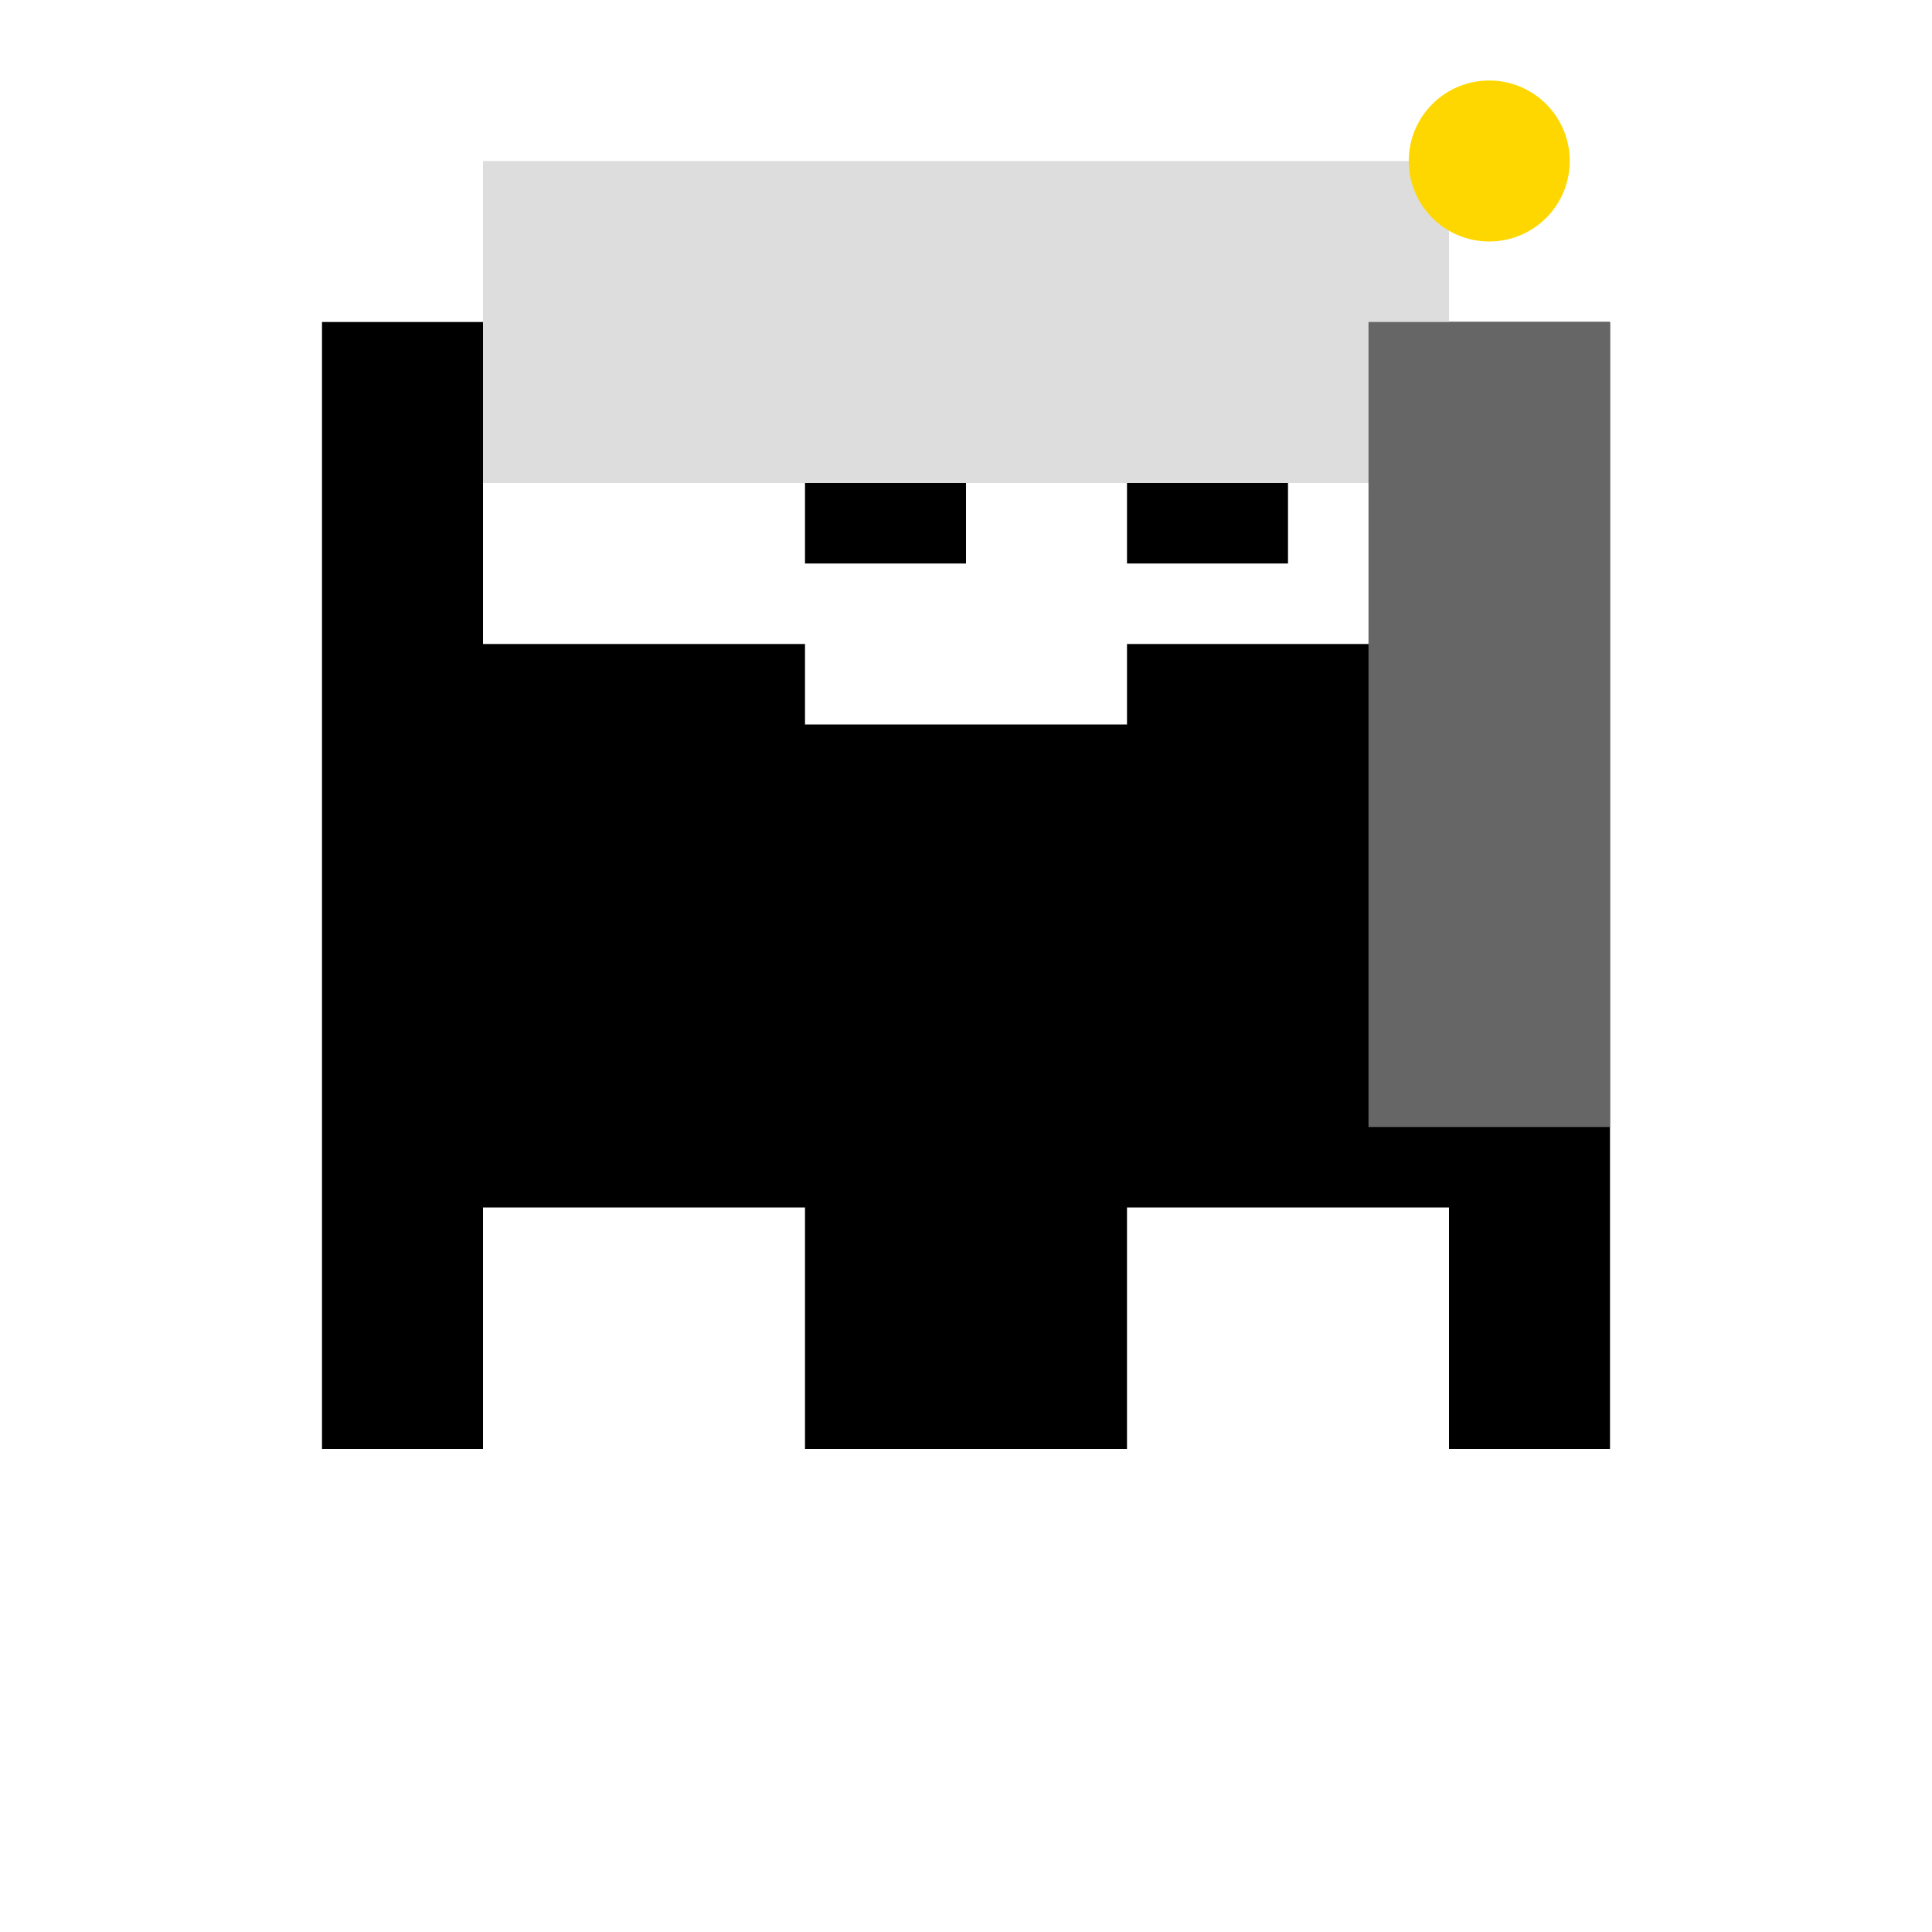
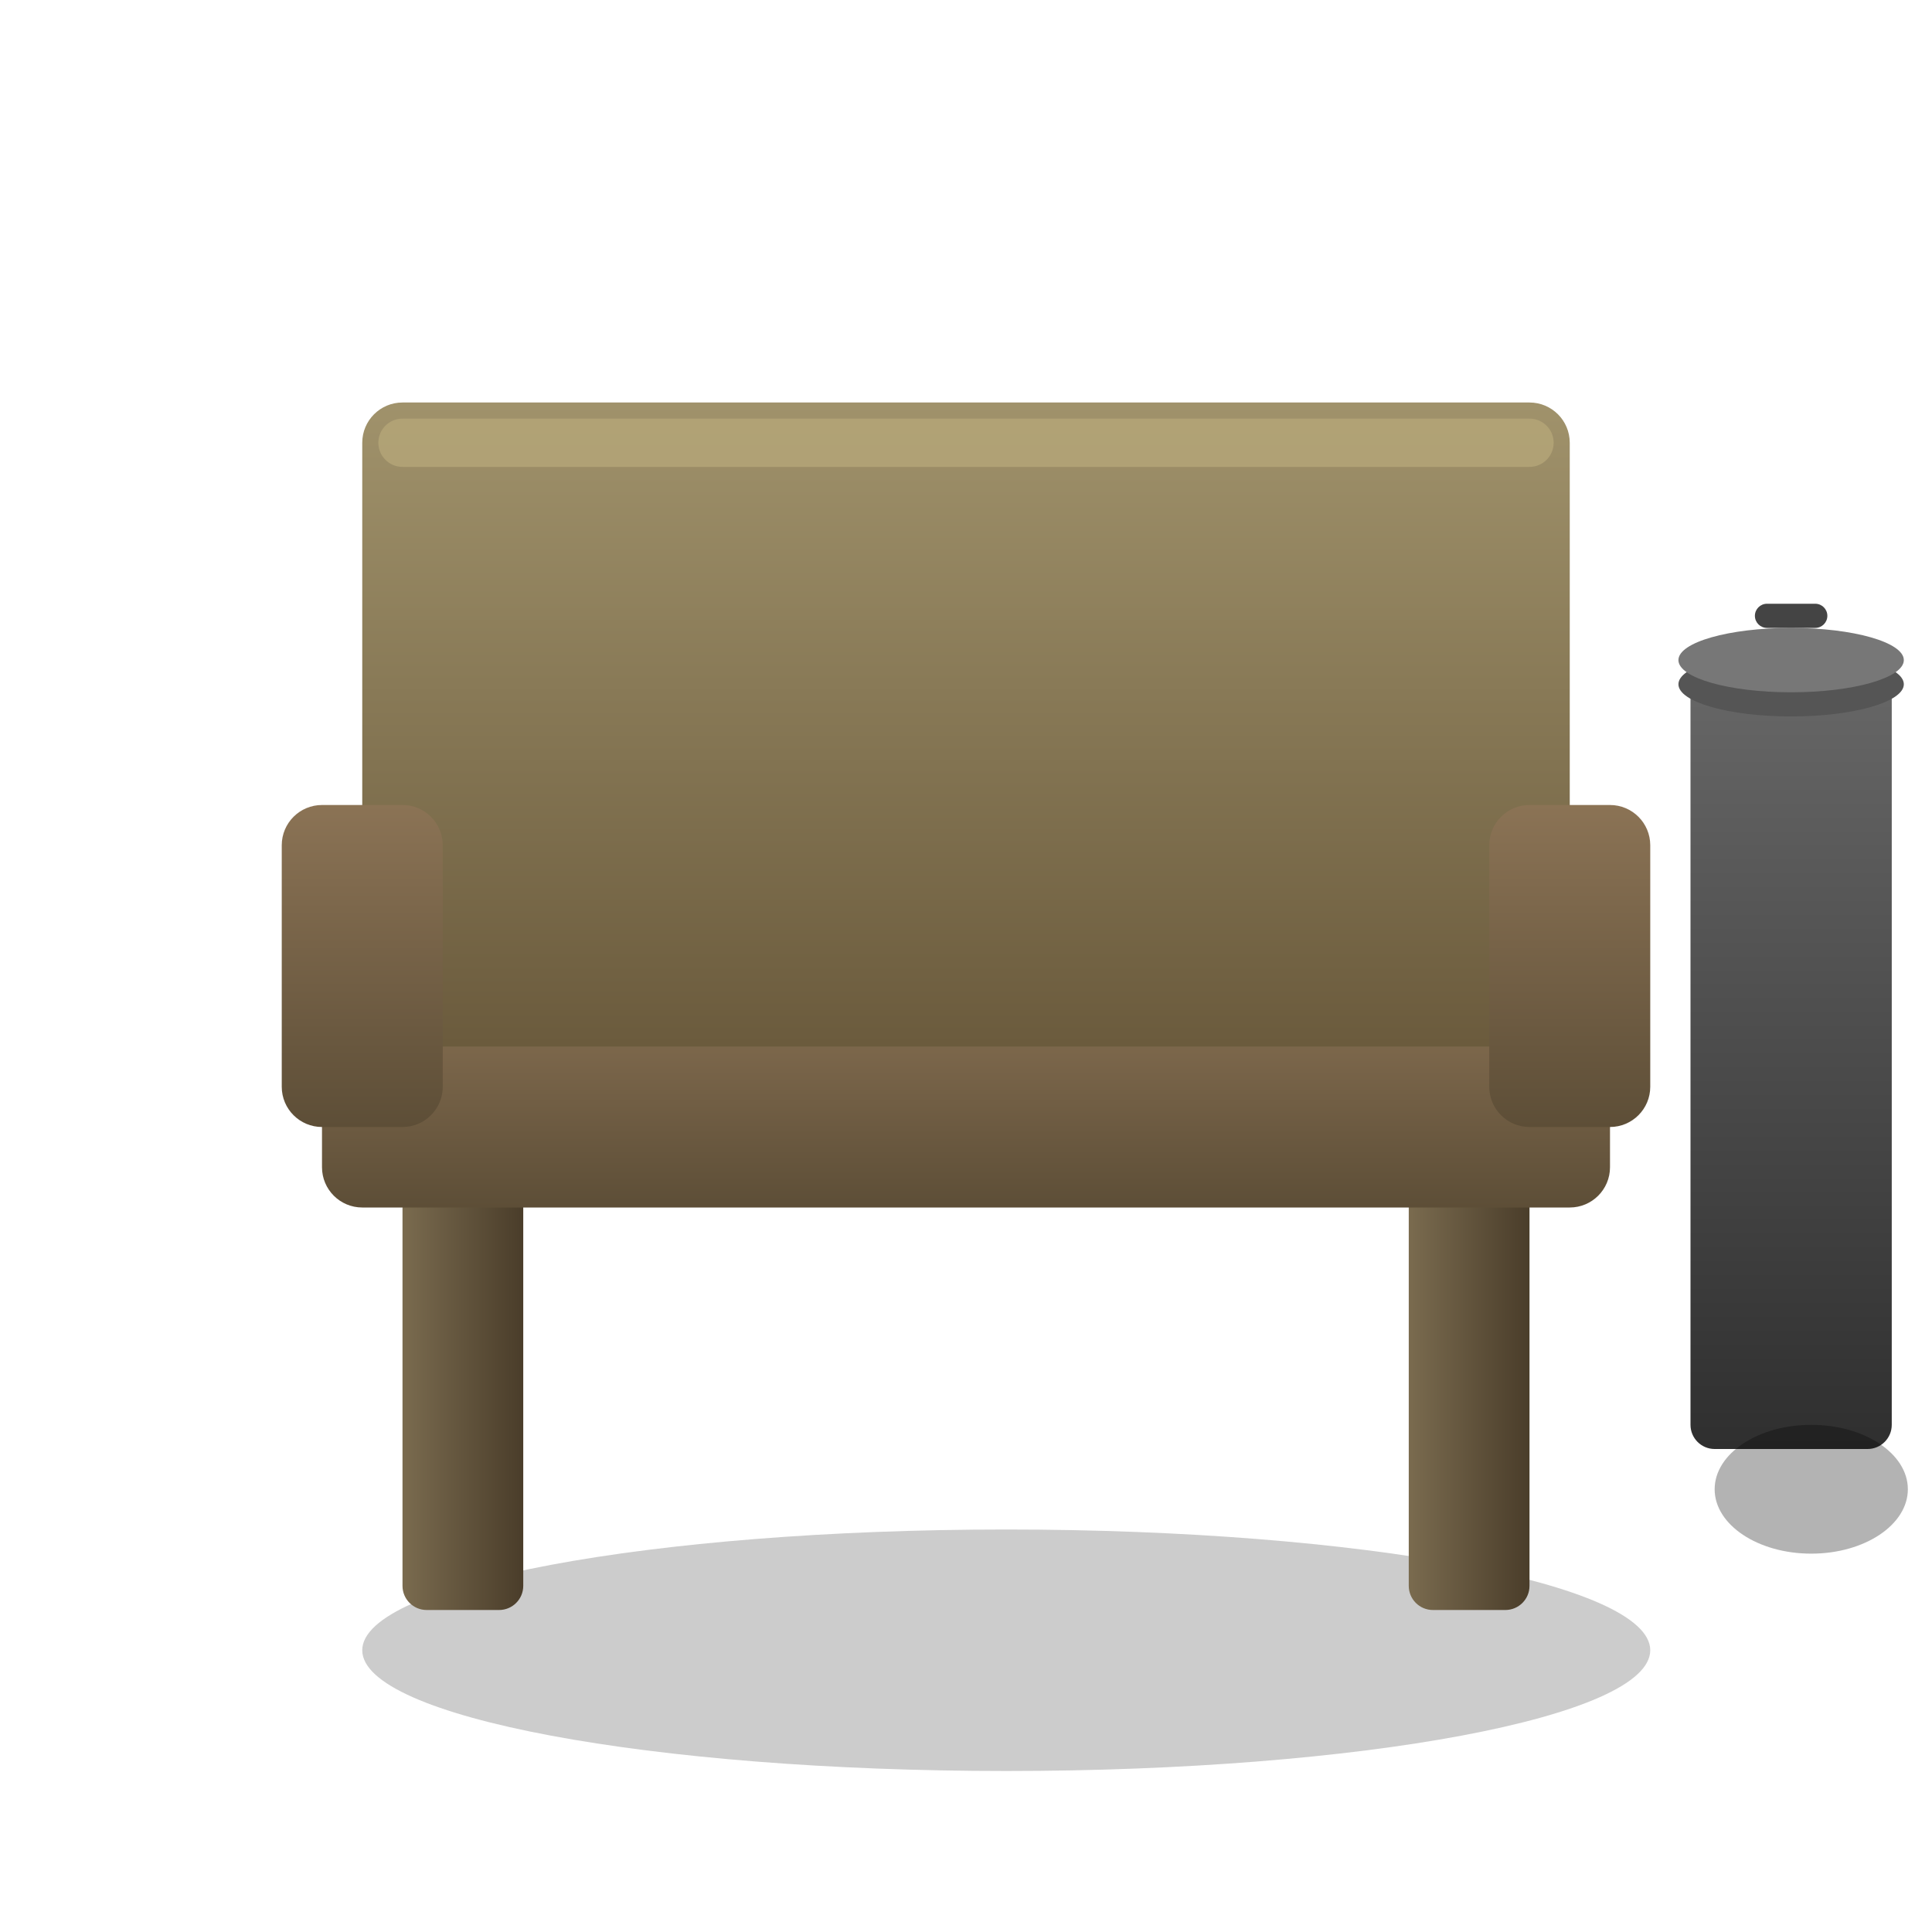
<svg xmlns="http://www.w3.org/2000/svg" width="24" height="24" viewBox="0 0 24 24">
-   <path d="M18 4v4h-4v1h-4v-1h-4v-4h-2v14h2v-3h4v3h4v-3h4v3h2v-14h-2zm-6 3h-2v-1h2v1zm4 0h-2v-1h2v1z" />
-   <path d="M6 2h12v4h-12z" fill="#ddd" />
-   <rect x="17" y="4" width="3" height="10" fill="#666" />
-   <circle cx="18.5" cy="2" r="1" fill="#FFD700" />
+   <defs>
+     <linearGradient id="seatGradient" x1="0%" y1="0%" x2="0%" y2="100%">
+       <stop offset="0%" style="stop-color:#8B7355;stop-opacity:1" />
+       <stop offset="100%" style="stop-color:#5D4E37;stop-opacity:1" />
+     </linearGradient>
+     <linearGradient id="backrestGradient" x1="0%" y1="0%" x2="0%" y2="100%">
+       <stop offset="0%" style="stop-color:#A0926B;stop-opacity:1" />
+       <stop offset="100%" style="stop-color:#6B5B3D;stop-opacity:1" />
+     </linearGradient>
+     <linearGradient id="legGradient" x1="0%" y1="0%" x2="100%" y2="0%">
+       <stop offset="0%" style="stop-color:#7A6B4F;stop-opacity:1" />
+       <stop offset="100%" style="stop-color:#4A3D2A;stop-opacity:1" />
+     </linearGradient>
+     <linearGradient id="binGradient" x1="0%" y1="0%" x2="0%" y2="100%">
+       <stop offset="0%" style="stop-color:#696969;stop-opacity:1" />
+       <stop offset="100%" style="stop-color:#2F2F2F;stop-opacity:1" />
+     </linearGradient>
+   </defs>
+   <ellipse cx="12.5" cy="20.5" rx="8" ry="1.5" fill="#000" opacity="0.2" />
+   <rect x="5" y="14" width="1.5" height="6" fill="url(#legGradient)" rx="0.3" />
+   <rect x="17.5" y="14" width="1.5" height="6" fill="url(#legGradient)" rx="0.3" />
+   <rect x="4" y="12" width="16" height="3" fill="url(#seatGradient)" rx="0.5" />
+   <rect x="4.2" y="12.2" width="15.6" height="0.6" fill="#9A8467" opacity="0.8" rx="0.3" />
+   <rect x="4.5" y="5" width="15" height="8" fill="url(#backrestGradient)" rx="0.5" />
+   <rect x="4.7" y="5.2" width="14.6" height="0.6" fill="#B5A678" opacity="0.8" rx="0.3" />
+   <rect x="3.5" y="10" width="2" height="4" fill="url(#seatGradient)" rx="0.5" />
+   <rect x="18.5" y="10" width="2" height="4" fill="url(#seatGradient)" rx="0.5" />
+   <rect x="21" y="8" width="2.5" height="10" fill="url(#binGradient)" rx="0.3" />
+   <rect x="21.2" y="8.2" width="2.1" height="0.6" fill="#808080" rx="0.2" />
+   <ellipse cx="22.25" cy="8.5" rx="1.4" ry="0.4" fill="#555" />
+   <ellipse cx="22.25" cy="8.2" rx="1.4" ry="0.4" fill="#777" />
+   <rect x="21.8" y="7.5" width="0.9" height="0.3" fill="#444" rx="0.15" />
+   <ellipse cx="22.5" cy="18.5" rx="1.2" ry="0.8" fill="#000" opacity="0.3" />
</svg>
